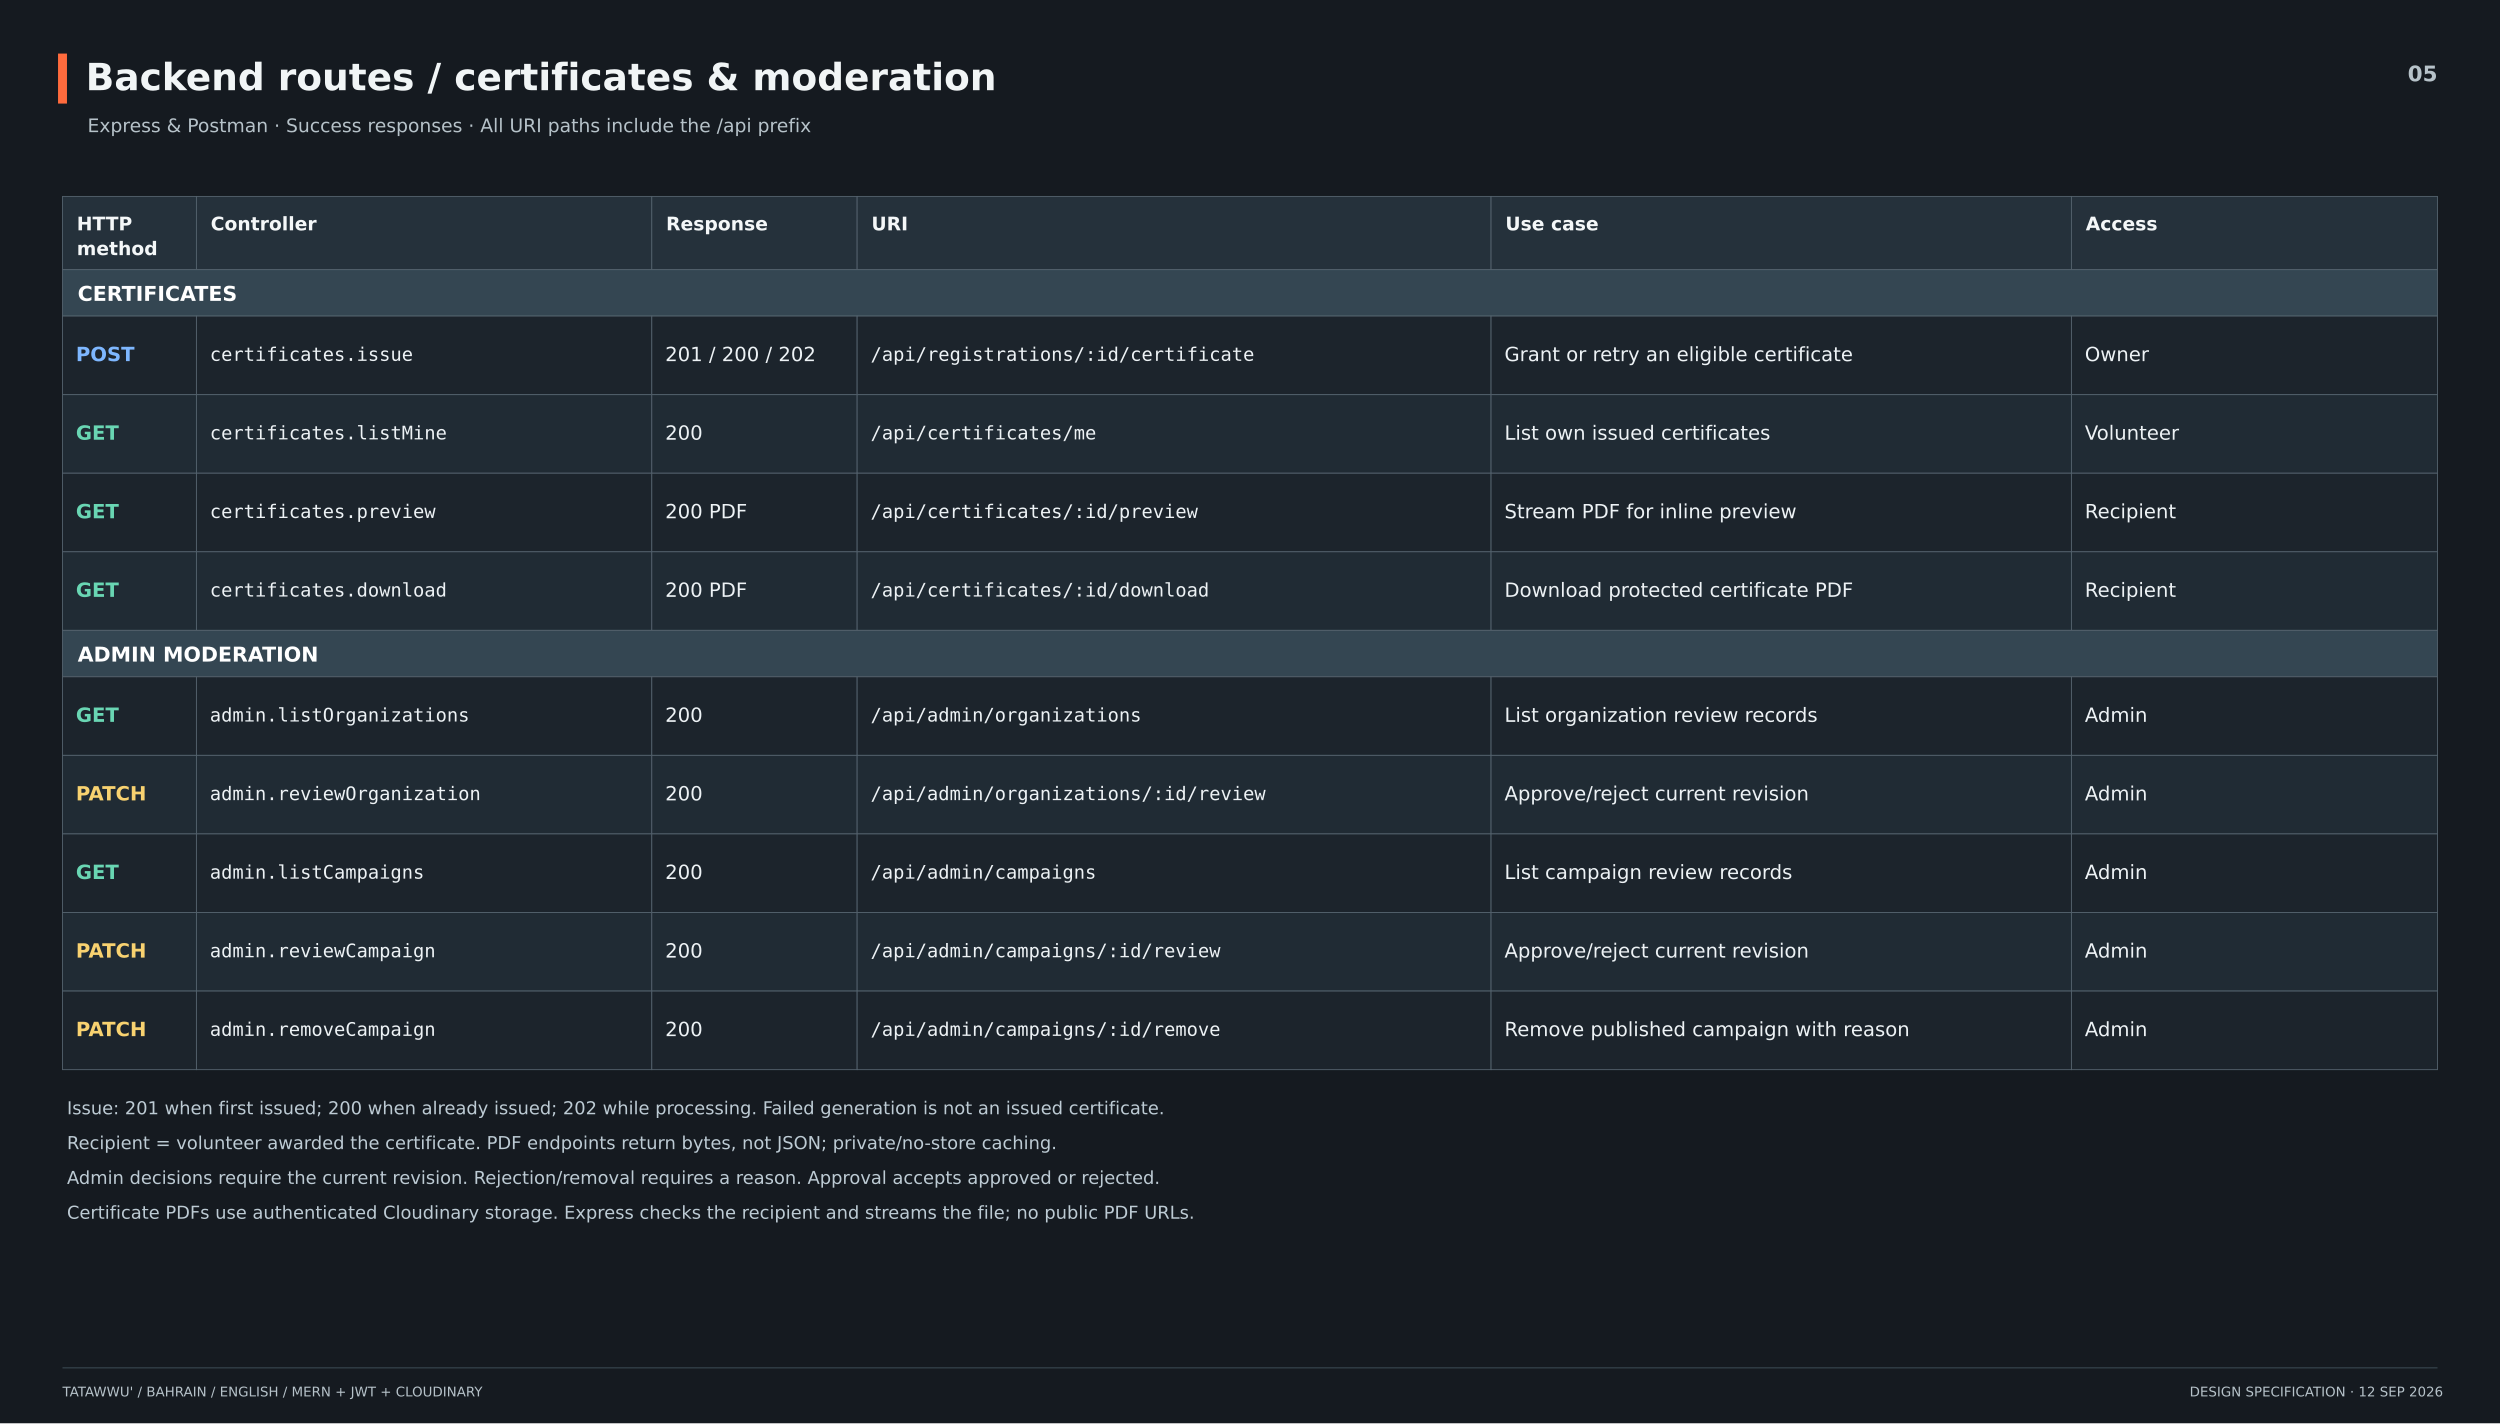
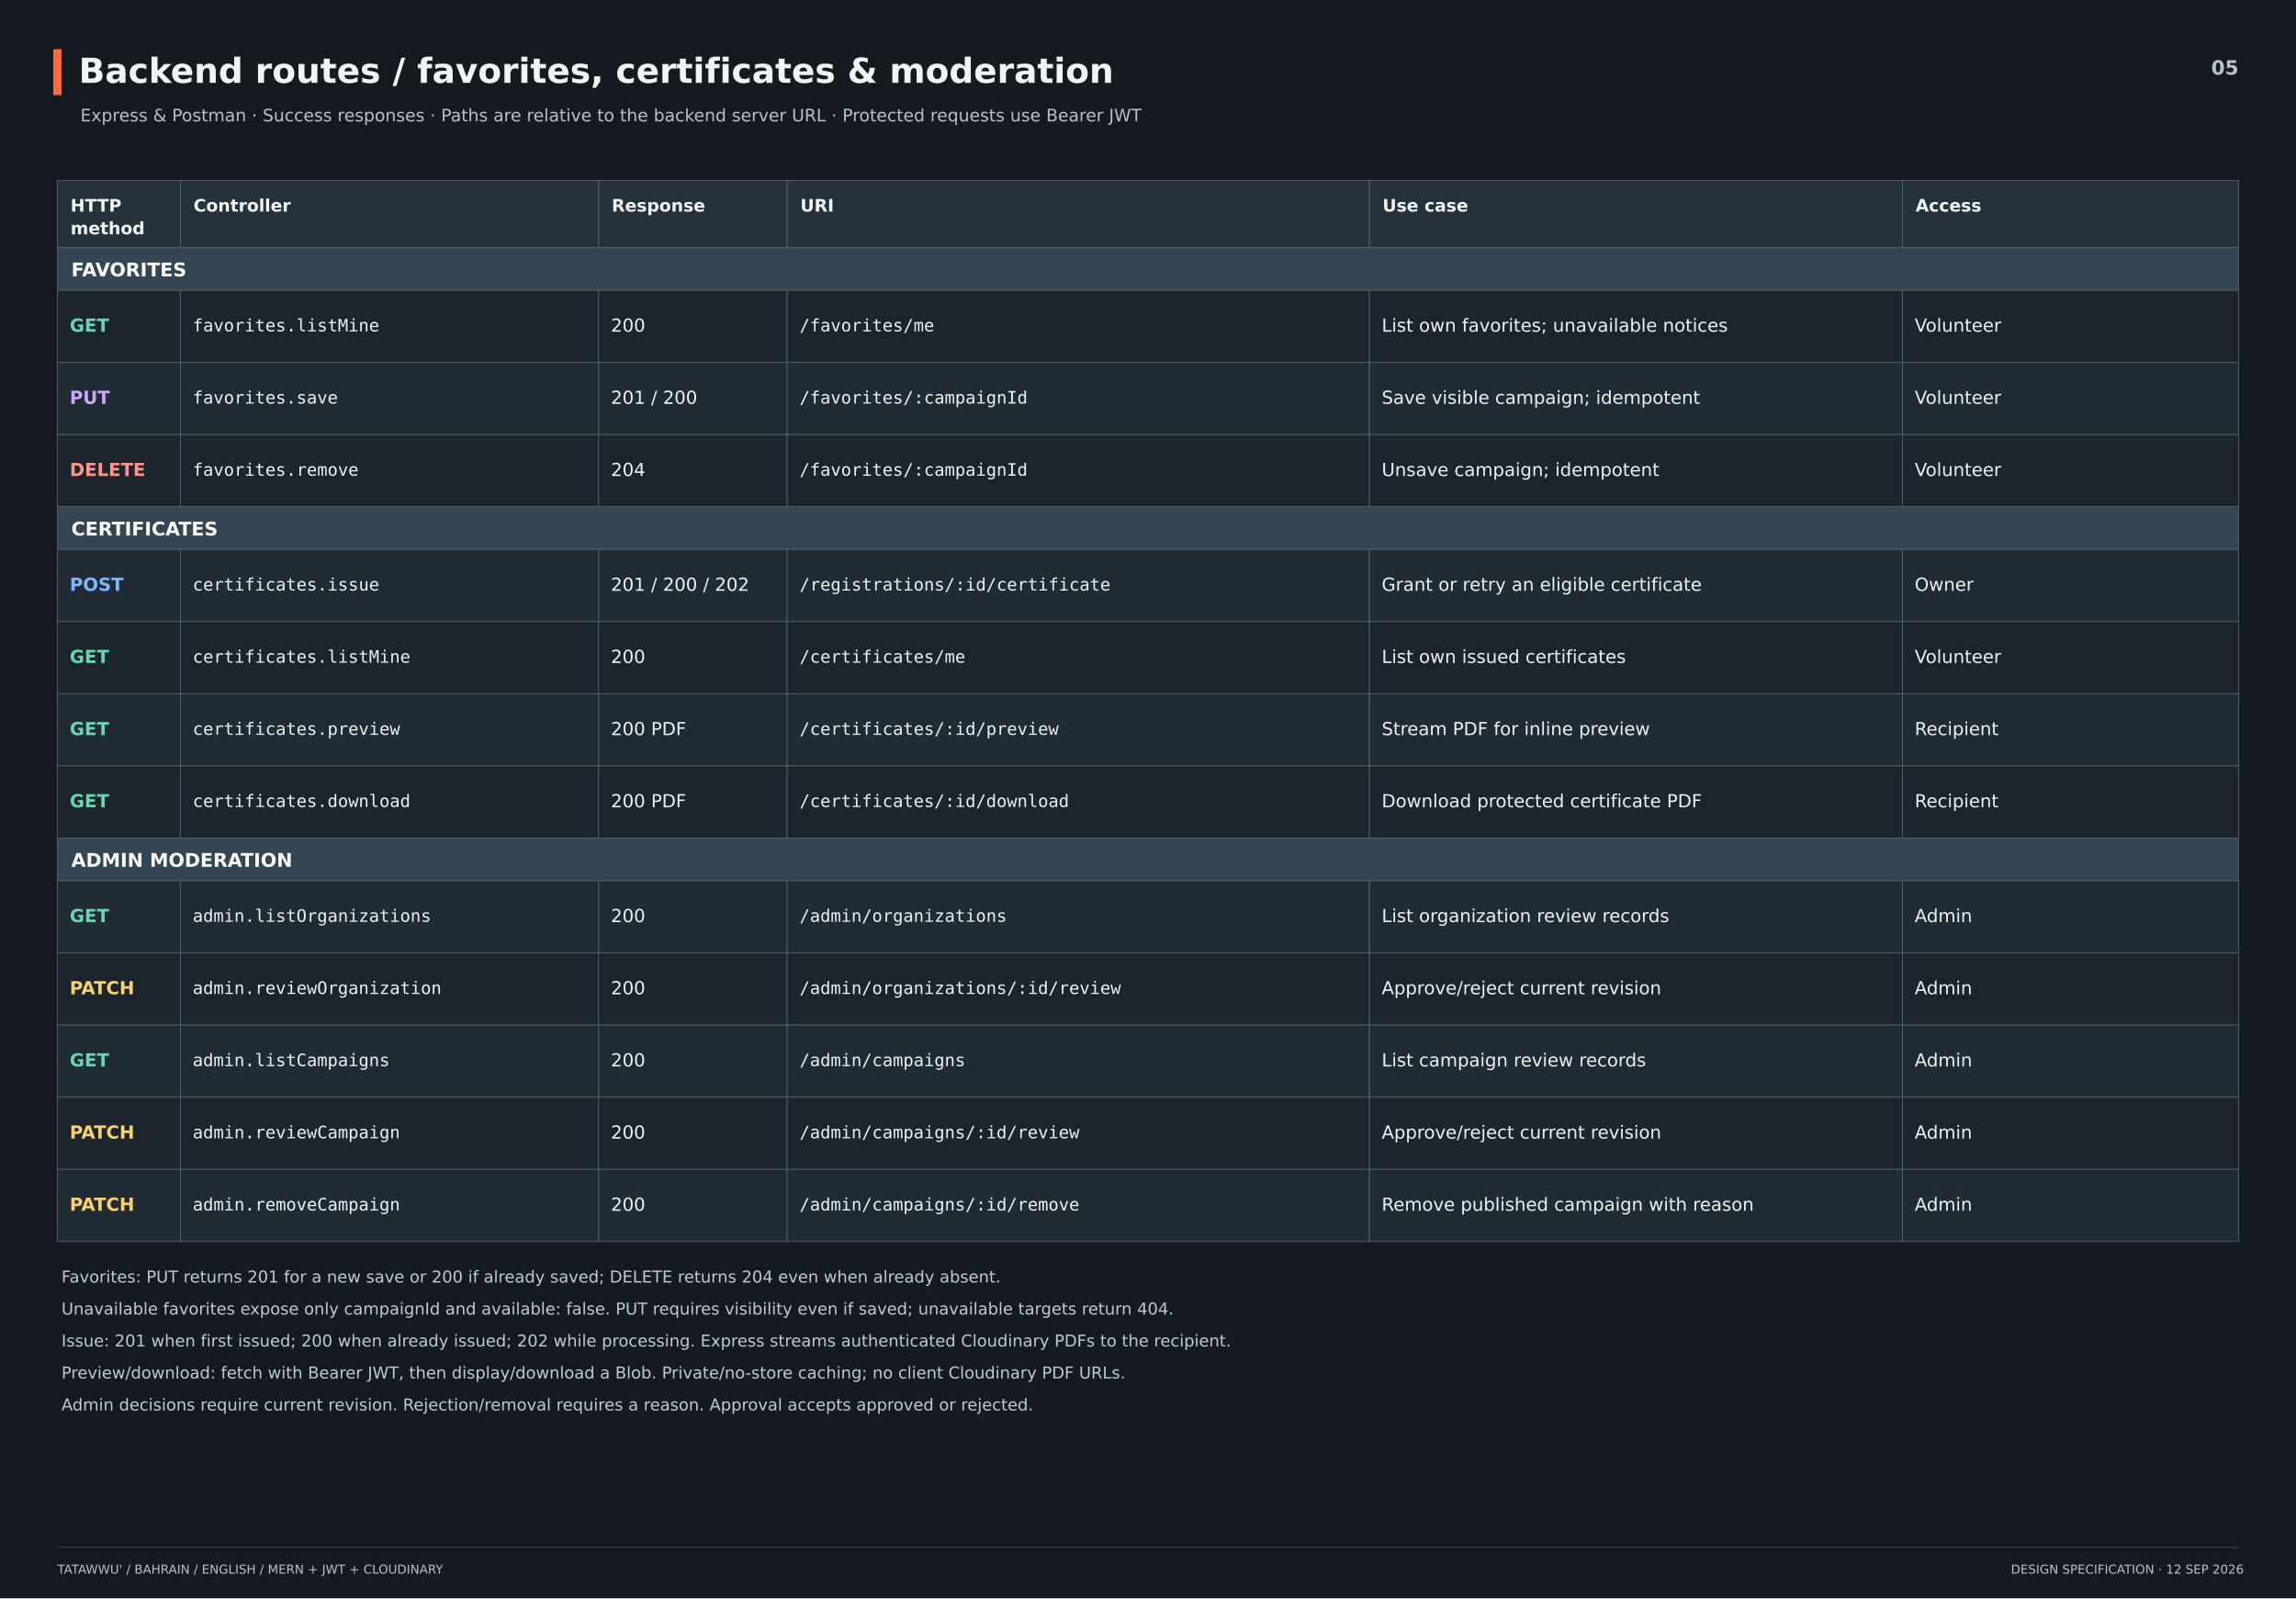
- <svg xmlns="http://www.w3.org/2000/svg" width="2800" height="1594" viewBox="0 0 2800 1594">
+ <svg xmlns="http://www.w3.org/2000/svg" width="2800" height="1949" viewBox="0 0 2800 1949">
  <rect width="100%" height="100%" fill="#151a20" />
  <rect x="65" y="60" width="10" height="56" rx="0" fill="#ff6b3d" stroke="none" stroke-width="1" />
-   <text x="96.00" y="101.00" font-family="DejaVu Sans, Arial, sans-serif" font-size="42" font-weight="700" fill="#f1f5f6">Backend routes / certificates &amp; moderation</text>
-   <text x="98.00" y="148.00" font-family="DejaVu Sans, Arial, sans-serif" font-size="21" font-weight="400" fill="#b6c2c9">Express &amp; Postman · Success responses · All URI paths include the /api prefix</text>
+   <text x="96.00" y="101.00" font-family="DejaVu Sans, Arial, sans-serif" font-size="42" font-weight="700" fill="#f1f5f6">Backend routes / favorites, certificates &amp; moderation</text>
+   <text x="98.00" y="148.00" font-family="DejaVu Sans, Arial, sans-serif" font-size="21" font-weight="400" fill="#b6c2c9">Express &amp; Postman · Success responses · Paths are relative to the backend server URL · Protected requests use Bearer JWT</text>
  <text x="2696.60" y="91.00" font-family="DejaVu Sans, Arial, sans-serif" font-size="24" font-weight="700" fill="#b6c2c9">05</text>
-   <polyline points="70,1532 2730,1532" fill="none" stroke="#3f5059" stroke-width="1" stroke-linejoin="round" />
-   <text x="70.00" y="1564.00" font-family="DejaVu Sans, Arial, sans-serif" font-size="15" font-weight="400" fill="#b6c2c9">TATAWWU'  /  BAHRAIN  /  ENGLISH  /  MERN + JWT + CLOUDINARY</text>
-   <text x="2452.36" y="1564.00" font-family="DejaVu Sans, Arial, sans-serif" font-size="15" font-weight="400" fill="#b6c2c9">DESIGN SPECIFICATION · 12 SEP 2026</text>
+   <polyline points="70,1887 2730,1887" fill="none" stroke="#3f5059" stroke-width="1" stroke-linejoin="round" />
+   <text x="70.00" y="1919.00" font-family="DejaVu Sans, Arial, sans-serif" font-size="15" font-weight="400" fill="#b6c2c9">TATAWWU'  /  BAHRAIN  /  ENGLISH  /  MERN + JWT + CLOUDINARY</text>
+   <text x="2452.36" y="1919.00" font-family="DejaVu Sans, Arial, sans-serif" font-size="15" font-weight="400" fill="#b6c2c9">DESIGN SPECIFICATION · 12 SEP 2026</text>
  <rect x="70" y="220" width="150" height="82" rx="0" fill="#25313b" stroke="#53616c" stroke-width="1" />
  <text x="86.00" y="258.00" font-family="DejaVu Sans, Arial, sans-serif" font-size="21" font-weight="700" fill="#f4f7f8">HTTP</text>
  <text x="86.00" y="285.72" font-family="DejaVu Sans, Arial, sans-serif" font-size="21" font-weight="700" fill="#f4f7f8">method</text>
  <rect x="220" y="220" width="510" height="82" rx="0" fill="#25313b" stroke="#53616c" stroke-width="1" />
  <text x="236.00" y="258.00" font-family="DejaVu Sans, Arial, sans-serif" font-size="21" font-weight="700" fill="#f4f7f8">Controller</text>
  <rect x="730" y="220" width="230" height="82" rx="0" fill="#25313b" stroke="#53616c" stroke-width="1" />
  <text x="746.00" y="258.00" font-family="DejaVu Sans, Arial, sans-serif" font-size="21" font-weight="700" fill="#f4f7f8">Response</text>
  <rect x="960" y="220" width="710" height="82" rx="0" fill="#25313b" stroke="#53616c" stroke-width="1" />
  <text x="976.00" y="258.00" font-family="DejaVu Sans, Arial, sans-serif" font-size="21" font-weight="700" fill="#f4f7f8">URI</text>
  <rect x="1670" y="220" width="650" height="82" rx="0" fill="#25313b" stroke="#53616c" stroke-width="1" />
  <text x="1686.00" y="258.00" font-family="DejaVu Sans, Arial, sans-serif" font-size="21" font-weight="700" fill="#f4f7f8">Use case</text>
  <rect x="2320" y="220" width="410" height="82" rx="0" fill="#25313b" stroke="#53616c" stroke-width="1" />
  <text x="2336.00" y="258.00" font-family="DejaVu Sans, Arial, sans-serif" font-size="21" font-weight="700" fill="#f4f7f8">Access</text>
  <rect x="70" y="302" width="2660" height="52" rx="0" fill="#344652" stroke="#53616c" stroke-width="1" />
-   <text x="87.00" y="337.00" font-family="DejaVu Sans, Arial, sans-serif" font-size="23" font-weight="700" fill="#ffffff">CERTIFICATES</text>
+   <text x="87.00" y="337.00" font-family="DejaVu Sans, Arial, sans-serif" font-size="23" font-weight="700" fill="#ffffff">FAVORITES</text>
  <rect x="70" y="354" width="150" height="88" rx="0" fill="#1c242c" stroke="#53616c" stroke-width="1" />
-   <text x="85.00" y="404.48" font-family="DejaVu Sans, Arial, sans-serif" font-size="22" font-weight="700" fill="#7eb7ff">POST</text>
+   <text x="85.00" y="404.48" font-family="DejaVu Sans, Arial, sans-serif" font-size="22" font-weight="700" fill="#69d6b3">GET</text>
  <rect x="220" y="354" width="510" height="88" rx="0" fill="#1c242c" stroke="#53616c" stroke-width="1" />
-   <text x="235.00" y="404.14" font-family="DejaVu Sans Mono, monospace" font-size="21" font-weight="400" fill="#edf2f5">certificates.issue</text>
+   <text x="235.00" y="404.14" font-family="DejaVu Sans Mono, monospace" font-size="21" font-weight="400" fill="#edf2f5">favorites.listMine</text>
  <rect x="730" y="354" width="230" height="88" rx="0" fill="#1c242c" stroke="#53616c" stroke-width="1" />
-   <text x="745.00" y="404.48" font-family="DejaVu Sans, Arial, sans-serif" font-size="22" font-weight="400" fill="#edf2f5">201 / 200 / 202</text>
+   <text x="745.00" y="404.48" font-family="DejaVu Sans, Arial, sans-serif" font-size="22" font-weight="400" fill="#edf2f5">200</text>
  <rect x="960" y="354" width="710" height="88" rx="0" fill="#1c242c" stroke="#53616c" stroke-width="1" />
-   <text x="975.00" y="404.14" font-family="DejaVu Sans Mono, monospace" font-size="21" font-weight="400" fill="#edf2f5">/api/registrations/:id/certificate</text>
+   <text x="975.00" y="404.14" font-family="DejaVu Sans Mono, monospace" font-size="21" font-weight="400" fill="#edf2f5">/favorites/me</text>
  <rect x="1670" y="354" width="650" height="88" rx="0" fill="#1c242c" stroke="#53616c" stroke-width="1" />
-   <text x="1685.00" y="404.48" font-family="DejaVu Sans, Arial, sans-serif" font-size="22" font-weight="400" fill="#edf2f5">Grant or retry an eligible certificate</text>
+   <text x="1685.00" y="404.48" font-family="DejaVu Sans, Arial, sans-serif" font-size="22" font-weight="400" fill="#edf2f5">List own favorites; unavailable notices</text>
  <rect x="2320" y="354" width="410" height="88" rx="0" fill="#1c242c" stroke="#53616c" stroke-width="1" />
-   <text x="2335.00" y="404.48" font-family="DejaVu Sans, Arial, sans-serif" font-size="22" font-weight="400" fill="#edf2f5">Owner</text>
+   <text x="2335.00" y="404.48" font-family="DejaVu Sans, Arial, sans-serif" font-size="22" font-weight="400" fill="#edf2f5">Volunteer</text>
  <rect x="70" y="442" width="150" height="88" rx="0" fill="#202b34" stroke="#53616c" stroke-width="1" />
-   <text x="85.00" y="492.48" font-family="DejaVu Sans, Arial, sans-serif" font-size="22" font-weight="700" fill="#69d6b3">GET</text>
+   <text x="85.00" y="492.48" font-family="DejaVu Sans, Arial, sans-serif" font-size="22" font-weight="700" fill="#cca7ff">PUT</text>
  <rect x="220" y="442" width="510" height="88" rx="0" fill="#202b34" stroke="#53616c" stroke-width="1" />
-   <text x="235.00" y="492.14" font-family="DejaVu Sans Mono, monospace" font-size="21" font-weight="400" fill="#edf2f5">certificates.listMine</text>
+   <text x="235.00" y="492.14" font-family="DejaVu Sans Mono, monospace" font-size="21" font-weight="400" fill="#edf2f5">favorites.save</text>
  <rect x="730" y="442" width="230" height="88" rx="0" fill="#202b34" stroke="#53616c" stroke-width="1" />
-   <text x="745.00" y="492.48" font-family="DejaVu Sans, Arial, sans-serif" font-size="22" font-weight="400" fill="#edf2f5">200</text>
+   <text x="745.00" y="492.48" font-family="DejaVu Sans, Arial, sans-serif" font-size="22" font-weight="400" fill="#edf2f5">201 / 200</text>
  <rect x="960" y="442" width="710" height="88" rx="0" fill="#202b34" stroke="#53616c" stroke-width="1" />
-   <text x="975.00" y="492.14" font-family="DejaVu Sans Mono, monospace" font-size="21" font-weight="400" fill="#edf2f5">/api/certificates/me</text>
+   <text x="975.00" y="492.14" font-family="DejaVu Sans Mono, monospace" font-size="21" font-weight="400" fill="#edf2f5">/favorites/:campaignId</text>
  <rect x="1670" y="442" width="650" height="88" rx="0" fill="#202b34" stroke="#53616c" stroke-width="1" />
-   <text x="1685.00" y="492.48" font-family="DejaVu Sans, Arial, sans-serif" font-size="22" font-weight="400" fill="#edf2f5">List own issued certificates</text>
+   <text x="1685.00" y="492.48" font-family="DejaVu Sans, Arial, sans-serif" font-size="22" font-weight="400" fill="#edf2f5">Save visible campaign; idempotent</text>
  <rect x="2320" y="442" width="410" height="88" rx="0" fill="#202b34" stroke="#53616c" stroke-width="1" />
  <text x="2335.00" y="492.48" font-family="DejaVu Sans, Arial, sans-serif" font-size="22" font-weight="400" fill="#edf2f5">Volunteer</text>
  <rect x="70" y="530" width="150" height="88" rx="0" fill="#1c242c" stroke="#53616c" stroke-width="1" />
-   <text x="85.00" y="580.48" font-family="DejaVu Sans, Arial, sans-serif" font-size="22" font-weight="700" fill="#69d6b3">GET</text>
+   <text x="85.00" y="580.48" font-family="DejaVu Sans, Arial, sans-serif" font-size="22" font-weight="700" fill="#ff948a">DELETE</text>
  <rect x="220" y="530" width="510" height="88" rx="0" fill="#1c242c" stroke="#53616c" stroke-width="1" />
-   <text x="235.00" y="580.14" font-family="DejaVu Sans Mono, monospace" font-size="21" font-weight="400" fill="#edf2f5">certificates.preview</text>
+   <text x="235.00" y="580.14" font-family="DejaVu Sans Mono, monospace" font-size="21" font-weight="400" fill="#edf2f5">favorites.remove</text>
  <rect x="730" y="530" width="230" height="88" rx="0" fill="#1c242c" stroke="#53616c" stroke-width="1" />
-   <text x="745.00" y="580.48" font-family="DejaVu Sans, Arial, sans-serif" font-size="22" font-weight="400" fill="#edf2f5">200 PDF</text>
+   <text x="745.00" y="580.48" font-family="DejaVu Sans, Arial, sans-serif" font-size="22" font-weight="400" fill="#edf2f5">204</text>
  <rect x="960" y="530" width="710" height="88" rx="0" fill="#1c242c" stroke="#53616c" stroke-width="1" />
-   <text x="975.00" y="580.14" font-family="DejaVu Sans Mono, monospace" font-size="21" font-weight="400" fill="#edf2f5">/api/certificates/:id/preview</text>
+   <text x="975.00" y="580.14" font-family="DejaVu Sans Mono, monospace" font-size="21" font-weight="400" fill="#edf2f5">/favorites/:campaignId</text>
  <rect x="1670" y="530" width="650" height="88" rx="0" fill="#1c242c" stroke="#53616c" stroke-width="1" />
-   <text x="1685.00" y="580.48" font-family="DejaVu Sans, Arial, sans-serif" font-size="22" font-weight="400" fill="#edf2f5">Stream PDF for inline preview</text>
+   <text x="1685.00" y="580.48" font-family="DejaVu Sans, Arial, sans-serif" font-size="22" font-weight="400" fill="#edf2f5">Unsave campaign; idempotent</text>
  <rect x="2320" y="530" width="410" height="88" rx="0" fill="#1c242c" stroke="#53616c" stroke-width="1" />
-   <text x="2335.00" y="580.48" font-family="DejaVu Sans, Arial, sans-serif" font-size="22" font-weight="400" fill="#edf2f5">Recipient</text>
-   <rect x="70" y="618" width="150" height="88" rx="0" fill="#202b34" stroke="#53616c" stroke-width="1" />
-   <text x="85.00" y="668.48" font-family="DejaVu Sans, Arial, sans-serif" font-size="22" font-weight="700" fill="#69d6b3">GET</text>
-   <rect x="220" y="618" width="510" height="88" rx="0" fill="#202b34" stroke="#53616c" stroke-width="1" />
-   <text x="235.00" y="668.14" font-family="DejaVu Sans Mono, monospace" font-size="21" font-weight="400" fill="#edf2f5">certificates.download</text>
-   <rect x="730" y="618" width="230" height="88" rx="0" fill="#202b34" stroke="#53616c" stroke-width="1" />
-   <text x="745.00" y="668.48" font-family="DejaVu Sans, Arial, sans-serif" font-size="22" font-weight="400" fill="#edf2f5">200 PDF</text>
-   <rect x="960" y="618" width="710" height="88" rx="0" fill="#202b34" stroke="#53616c" stroke-width="1" />
-   <text x="975.00" y="668.14" font-family="DejaVu Sans Mono, monospace" font-size="21" font-weight="400" fill="#edf2f5">/api/certificates/:id/download</text>
-   <rect x="1670" y="618" width="650" height="88" rx="0" fill="#202b34" stroke="#53616c" stroke-width="1" />
-   <text x="1685.00" y="668.48" font-family="DejaVu Sans, Arial, sans-serif" font-size="22" font-weight="400" fill="#edf2f5">Download protected certificate PDF</text>
-   <rect x="2320" y="618" width="410" height="88" rx="0" fill="#202b34" stroke="#53616c" stroke-width="1" />
-   <text x="2335.00" y="668.48" font-family="DejaVu Sans, Arial, sans-serif" font-size="22" font-weight="400" fill="#edf2f5">Recipient</text>
-   <rect x="70" y="706" width="2660" height="52" rx="0" fill="#344652" stroke="#53616c" stroke-width="1" />
-   <text x="87.00" y="741.00" font-family="DejaVu Sans, Arial, sans-serif" font-size="23" font-weight="700" fill="#ffffff">ADMIN MODERATION</text>
+   <text x="2335.00" y="580.48" font-family="DejaVu Sans, Arial, sans-serif" font-size="22" font-weight="400" fill="#edf2f5">Volunteer</text>
+   <rect x="70" y="618" width="2660" height="52" rx="0" fill="#344652" stroke="#53616c" stroke-width="1" />
+   <text x="87.00" y="653.00" font-family="DejaVu Sans, Arial, sans-serif" font-size="23" font-weight="700" fill="#ffffff">CERTIFICATES</text>
+   <rect x="70" y="670" width="150" height="88" rx="0" fill="#202b34" stroke="#53616c" stroke-width="1" />
+   <text x="85.00" y="720.48" font-family="DejaVu Sans, Arial, sans-serif" font-size="22" font-weight="700" fill="#7eb7ff">POST</text>
+   <rect x="220" y="670" width="510" height="88" rx="0" fill="#202b34" stroke="#53616c" stroke-width="1" />
+   <text x="235.00" y="720.14" font-family="DejaVu Sans Mono, monospace" font-size="21" font-weight="400" fill="#edf2f5">certificates.issue</text>
+   <rect x="730" y="670" width="230" height="88" rx="0" fill="#202b34" stroke="#53616c" stroke-width="1" />
+   <text x="745.00" y="720.48" font-family="DejaVu Sans, Arial, sans-serif" font-size="22" font-weight="400" fill="#edf2f5">201 / 200 / 202</text>
+   <rect x="960" y="670" width="710" height="88" rx="0" fill="#202b34" stroke="#53616c" stroke-width="1" />
+   <text x="975.00" y="720.14" font-family="DejaVu Sans Mono, monospace" font-size="21" font-weight="400" fill="#edf2f5">/registrations/:id/certificate</text>
+   <rect x="1670" y="670" width="650" height="88" rx="0" fill="#202b34" stroke="#53616c" stroke-width="1" />
+   <text x="1685.00" y="720.48" font-family="DejaVu Sans, Arial, sans-serif" font-size="22" font-weight="400" fill="#edf2f5">Grant or retry an eligible certificate</text>
+   <rect x="2320" y="670" width="410" height="88" rx="0" fill="#202b34" stroke="#53616c" stroke-width="1" />
+   <text x="2335.00" y="720.48" font-family="DejaVu Sans, Arial, sans-serif" font-size="22" font-weight="400" fill="#edf2f5">Owner</text>
  <rect x="70" y="758" width="150" height="88" rx="0" fill="#1c242c" stroke="#53616c" stroke-width="1" />
  <text x="85.00" y="808.48" font-family="DejaVu Sans, Arial, sans-serif" font-size="22" font-weight="700" fill="#69d6b3">GET</text>
  <rect x="220" y="758" width="510" height="88" rx="0" fill="#1c242c" stroke="#53616c" stroke-width="1" />
-   <text x="235.00" y="808.14" font-family="DejaVu Sans Mono, monospace" font-size="21" font-weight="400" fill="#edf2f5">admin.listOrganizations</text>
+   <text x="235.00" y="808.14" font-family="DejaVu Sans Mono, monospace" font-size="21" font-weight="400" fill="#edf2f5">certificates.listMine</text>
  <rect x="730" y="758" width="230" height="88" rx="0" fill="#1c242c" stroke="#53616c" stroke-width="1" />
  <text x="745.00" y="808.48" font-family="DejaVu Sans, Arial, sans-serif" font-size="22" font-weight="400" fill="#edf2f5">200</text>
  <rect x="960" y="758" width="710" height="88" rx="0" fill="#1c242c" stroke="#53616c" stroke-width="1" />
-   <text x="975.00" y="808.14" font-family="DejaVu Sans Mono, monospace" font-size="21" font-weight="400" fill="#edf2f5">/api/admin/organizations</text>
+   <text x="975.00" y="808.14" font-family="DejaVu Sans Mono, monospace" font-size="21" font-weight="400" fill="#edf2f5">/certificates/me</text>
  <rect x="1670" y="758" width="650" height="88" rx="0" fill="#1c242c" stroke="#53616c" stroke-width="1" />
-   <text x="1685.00" y="808.48" font-family="DejaVu Sans, Arial, sans-serif" font-size="22" font-weight="400" fill="#edf2f5">List organization review records</text>
+   <text x="1685.00" y="808.48" font-family="DejaVu Sans, Arial, sans-serif" font-size="22" font-weight="400" fill="#edf2f5">List own issued certificates</text>
  <rect x="2320" y="758" width="410" height="88" rx="0" fill="#1c242c" stroke="#53616c" stroke-width="1" />
-   <text x="2335.00" y="808.48" font-family="DejaVu Sans, Arial, sans-serif" font-size="22" font-weight="400" fill="#edf2f5">Admin</text>
+   <text x="2335.00" y="808.48" font-family="DejaVu Sans, Arial, sans-serif" font-size="22" font-weight="400" fill="#edf2f5">Volunteer</text>
  <rect x="70" y="846" width="150" height="88" rx="0" fill="#202b34" stroke="#53616c" stroke-width="1" />
-   <text x="85.00" y="896.48" font-family="DejaVu Sans, Arial, sans-serif" font-size="22" font-weight="700" fill="#f8d270">PATCH</text>
+   <text x="85.00" y="896.48" font-family="DejaVu Sans, Arial, sans-serif" font-size="22" font-weight="700" fill="#69d6b3">GET</text>
  <rect x="220" y="846" width="510" height="88" rx="0" fill="#202b34" stroke="#53616c" stroke-width="1" />
-   <text x="235.00" y="896.14" font-family="DejaVu Sans Mono, monospace" font-size="21" font-weight="400" fill="#edf2f5">admin.reviewOrganization</text>
+   <text x="235.00" y="896.14" font-family="DejaVu Sans Mono, monospace" font-size="21" font-weight="400" fill="#edf2f5">certificates.preview</text>
  <rect x="730" y="846" width="230" height="88" rx="0" fill="#202b34" stroke="#53616c" stroke-width="1" />
-   <text x="745.00" y="896.48" font-family="DejaVu Sans, Arial, sans-serif" font-size="22" font-weight="400" fill="#edf2f5">200</text>
+   <text x="745.00" y="896.48" font-family="DejaVu Sans, Arial, sans-serif" font-size="22" font-weight="400" fill="#edf2f5">200 PDF</text>
  <rect x="960" y="846" width="710" height="88" rx="0" fill="#202b34" stroke="#53616c" stroke-width="1" />
-   <text x="975.00" y="896.14" font-family="DejaVu Sans Mono, monospace" font-size="21" font-weight="400" fill="#edf2f5">/api/admin/organizations/:id/review</text>
+   <text x="975.00" y="896.14" font-family="DejaVu Sans Mono, monospace" font-size="21" font-weight="400" fill="#edf2f5">/certificates/:id/preview</text>
  <rect x="1670" y="846" width="650" height="88" rx="0" fill="#202b34" stroke="#53616c" stroke-width="1" />
-   <text x="1685.00" y="896.48" font-family="DejaVu Sans, Arial, sans-serif" font-size="22" font-weight="400" fill="#edf2f5">Approve/reject current revision</text>
+   <text x="1685.00" y="896.48" font-family="DejaVu Sans, Arial, sans-serif" font-size="22" font-weight="400" fill="#edf2f5">Stream PDF for inline preview</text>
  <rect x="2320" y="846" width="410" height="88" rx="0" fill="#202b34" stroke="#53616c" stroke-width="1" />
-   <text x="2335.00" y="896.48" font-family="DejaVu Sans, Arial, sans-serif" font-size="22" font-weight="400" fill="#edf2f5">Admin</text>
+   <text x="2335.00" y="896.48" font-family="DejaVu Sans, Arial, sans-serif" font-size="22" font-weight="400" fill="#edf2f5">Recipient</text>
  <rect x="70" y="934" width="150" height="88" rx="0" fill="#1c242c" stroke="#53616c" stroke-width="1" />
  <text x="85.00" y="984.48" font-family="DejaVu Sans, Arial, sans-serif" font-size="22" font-weight="700" fill="#69d6b3">GET</text>
  <rect x="220" y="934" width="510" height="88" rx="0" fill="#1c242c" stroke="#53616c" stroke-width="1" />
-   <text x="235.00" y="984.14" font-family="DejaVu Sans Mono, monospace" font-size="21" font-weight="400" fill="#edf2f5">admin.listCampaigns</text>
+   <text x="235.00" y="984.14" font-family="DejaVu Sans Mono, monospace" font-size="21" font-weight="400" fill="#edf2f5">certificates.download</text>
  <rect x="730" y="934" width="230" height="88" rx="0" fill="#1c242c" stroke="#53616c" stroke-width="1" />
-   <text x="745.00" y="984.48" font-family="DejaVu Sans, Arial, sans-serif" font-size="22" font-weight="400" fill="#edf2f5">200</text>
+   <text x="745.00" y="984.48" font-family="DejaVu Sans, Arial, sans-serif" font-size="22" font-weight="400" fill="#edf2f5">200 PDF</text>
  <rect x="960" y="934" width="710" height="88" rx="0" fill="#1c242c" stroke="#53616c" stroke-width="1" />
-   <text x="975.00" y="984.14" font-family="DejaVu Sans Mono, monospace" font-size="21" font-weight="400" fill="#edf2f5">/api/admin/campaigns</text>
+   <text x="975.00" y="984.14" font-family="DejaVu Sans Mono, monospace" font-size="21" font-weight="400" fill="#edf2f5">/certificates/:id/download</text>
  <rect x="1670" y="934" width="650" height="88" rx="0" fill="#1c242c" stroke="#53616c" stroke-width="1" />
-   <text x="1685.00" y="984.48" font-family="DejaVu Sans, Arial, sans-serif" font-size="22" font-weight="400" fill="#edf2f5">List campaign review records</text>
+   <text x="1685.00" y="984.48" font-family="DejaVu Sans, Arial, sans-serif" font-size="22" font-weight="400" fill="#edf2f5">Download protected certificate PDF</text>
  <rect x="2320" y="934" width="410" height="88" rx="0" fill="#1c242c" stroke="#53616c" stroke-width="1" />
-   <text x="2335.00" y="984.48" font-family="DejaVu Sans, Arial, sans-serif" font-size="22" font-weight="400" fill="#edf2f5">Admin</text>
-   <rect x="70" y="1022" width="150" height="88" rx="0" fill="#202b34" stroke="#53616c" stroke-width="1" />
-   <text x="85.00" y="1072.48" font-family="DejaVu Sans, Arial, sans-serif" font-size="22" font-weight="700" fill="#f8d270">PATCH</text>
-   <rect x="220" y="1022" width="510" height="88" rx="0" fill="#202b34" stroke="#53616c" stroke-width="1" />
-   <text x="235.00" y="1072.14" font-family="DejaVu Sans Mono, monospace" font-size="21" font-weight="400" fill="#edf2f5">admin.reviewCampaign</text>
-   <rect x="730" y="1022" width="230" height="88" rx="0" fill="#202b34" stroke="#53616c" stroke-width="1" />
-   <text x="745.00" y="1072.48" font-family="DejaVu Sans, Arial, sans-serif" font-size="22" font-weight="400" fill="#edf2f5">200</text>
-   <rect x="960" y="1022" width="710" height="88" rx="0" fill="#202b34" stroke="#53616c" stroke-width="1" />
-   <text x="975.00" y="1072.14" font-family="DejaVu Sans Mono, monospace" font-size="21" font-weight="400" fill="#edf2f5">/api/admin/campaigns/:id/review</text>
-   <rect x="1670" y="1022" width="650" height="88" rx="0" fill="#202b34" stroke="#53616c" stroke-width="1" />
-   <text x="1685.00" y="1072.48" font-family="DejaVu Sans, Arial, sans-serif" font-size="22" font-weight="400" fill="#edf2f5">Approve/reject current revision</text>
-   <rect x="2320" y="1022" width="410" height="88" rx="0" fill="#202b34" stroke="#53616c" stroke-width="1" />
-   <text x="2335.00" y="1072.48" font-family="DejaVu Sans, Arial, sans-serif" font-size="22" font-weight="400" fill="#edf2f5">Admin</text>
-   <rect x="70" y="1110" width="150" height="88" rx="0" fill="#1c242c" stroke="#53616c" stroke-width="1" />
-   <text x="85.00" y="1160.48" font-family="DejaVu Sans, Arial, sans-serif" font-size="22" font-weight="700" fill="#f8d270">PATCH</text>
-   <rect x="220" y="1110" width="510" height="88" rx="0" fill="#1c242c" stroke="#53616c" stroke-width="1" />
-   <text x="235.00" y="1160.14" font-family="DejaVu Sans Mono, monospace" font-size="21" font-weight="400" fill="#edf2f5">admin.removeCampaign</text>
-   <rect x="730" y="1110" width="230" height="88" rx="0" fill="#1c242c" stroke="#53616c" stroke-width="1" />
-   <text x="745.00" y="1160.48" font-family="DejaVu Sans, Arial, sans-serif" font-size="22" font-weight="400" fill="#edf2f5">200</text>
-   <rect x="960" y="1110" width="710" height="88" rx="0" fill="#1c242c" stroke="#53616c" stroke-width="1" />
-   <text x="975.00" y="1160.14" font-family="DejaVu Sans Mono, monospace" font-size="21" font-weight="400" fill="#edf2f5">/api/admin/campaigns/:id/remove</text>
-   <rect x="1670" y="1110" width="650" height="88" rx="0" fill="#1c242c" stroke="#53616c" stroke-width="1" />
-   <text x="1685.00" y="1160.48" font-family="DejaVu Sans, Arial, sans-serif" font-size="22" font-weight="400" fill="#edf2f5">Remove published campaign with reason</text>
-   <rect x="2320" y="1110" width="410" height="88" rx="0" fill="#1c242c" stroke="#53616c" stroke-width="1" />
-   <text x="2335.00" y="1160.48" font-family="DejaVu Sans, Arial, sans-serif" font-size="22" font-weight="400" fill="#edf2f5">Admin</text>
-   <text x="75.00" y="1248.00" font-family="DejaVu Sans, Arial, sans-serif" font-size="20" font-weight="400" fill="#bdcbd4">Issue: 201 when first issued; 200 when already issued; 202 while processing. Failed generation is not an issued certificate.</text>
-   <text x="75.00" y="1287.00" font-family="DejaVu Sans, Arial, sans-serif" font-size="20" font-weight="400" fill="#bdcbd4">Recipient = volunteer awarded the certificate. PDF endpoints return bytes, not JSON; private/no-store caching.</text>
-   <text x="75.00" y="1326.00" font-family="DejaVu Sans, Arial, sans-serif" font-size="20" font-weight="400" fill="#bdcbd4">Admin decisions require the current revision. Rejection/removal requires a reason. Approval accepts approved or rejected.</text>
-   <text x="75.00" y="1365.00" font-family="DejaVu Sans, Arial, sans-serif" font-size="20" font-weight="400" fill="#bdcbd4">Certificate PDFs use authenticated Cloudinary storage. Express checks the recipient and streams the file; no public PDF URLs.</text>
+   <text x="2335.00" y="984.48" font-family="DejaVu Sans, Arial, sans-serif" font-size="22" font-weight="400" fill="#edf2f5">Recipient</text>
+   <rect x="70" y="1022" width="2660" height="52" rx="0" fill="#344652" stroke="#53616c" stroke-width="1" />
+   <text x="87.00" y="1057.00" font-family="DejaVu Sans, Arial, sans-serif" font-size="23" font-weight="700" fill="#ffffff">ADMIN MODERATION</text>
+   <rect x="70" y="1074" width="150" height="88" rx="0" fill="#202b34" stroke="#53616c" stroke-width="1" />
+   <text x="85.00" y="1124.48" font-family="DejaVu Sans, Arial, sans-serif" font-size="22" font-weight="700" fill="#69d6b3">GET</text>
+   <rect x="220" y="1074" width="510" height="88" rx="0" fill="#202b34" stroke="#53616c" stroke-width="1" />
+   <text x="235.00" y="1124.14" font-family="DejaVu Sans Mono, monospace" font-size="21" font-weight="400" fill="#edf2f5">admin.listOrganizations</text>
+   <rect x="730" y="1074" width="230" height="88" rx="0" fill="#202b34" stroke="#53616c" stroke-width="1" />
+   <text x="745.00" y="1124.48" font-family="DejaVu Sans, Arial, sans-serif" font-size="22" font-weight="400" fill="#edf2f5">200</text>
+   <rect x="960" y="1074" width="710" height="88" rx="0" fill="#202b34" stroke="#53616c" stroke-width="1" />
+   <text x="975.00" y="1124.14" font-family="DejaVu Sans Mono, monospace" font-size="21" font-weight="400" fill="#edf2f5">/admin/organizations</text>
+   <rect x="1670" y="1074" width="650" height="88" rx="0" fill="#202b34" stroke="#53616c" stroke-width="1" />
+   <text x="1685.00" y="1124.48" font-family="DejaVu Sans, Arial, sans-serif" font-size="22" font-weight="400" fill="#edf2f5">List organization review records</text>
+   <rect x="2320" y="1074" width="410" height="88" rx="0" fill="#202b34" stroke="#53616c" stroke-width="1" />
+   <text x="2335.00" y="1124.48" font-family="DejaVu Sans, Arial, sans-serif" font-size="22" font-weight="400" fill="#edf2f5">Admin</text>
+   <rect x="70" y="1162" width="150" height="88" rx="0" fill="#1c242c" stroke="#53616c" stroke-width="1" />
+   <text x="85.00" y="1212.48" font-family="DejaVu Sans, Arial, sans-serif" font-size="22" font-weight="700" fill="#f8d270">PATCH</text>
+   <rect x="220" y="1162" width="510" height="88" rx="0" fill="#1c242c" stroke="#53616c" stroke-width="1" />
+   <text x="235.00" y="1212.14" font-family="DejaVu Sans Mono, monospace" font-size="21" font-weight="400" fill="#edf2f5">admin.reviewOrganization</text>
+   <rect x="730" y="1162" width="230" height="88" rx="0" fill="#1c242c" stroke="#53616c" stroke-width="1" />
+   <text x="745.00" y="1212.48" font-family="DejaVu Sans, Arial, sans-serif" font-size="22" font-weight="400" fill="#edf2f5">200</text>
+   <rect x="960" y="1162" width="710" height="88" rx="0" fill="#1c242c" stroke="#53616c" stroke-width="1" />
+   <text x="975.00" y="1212.14" font-family="DejaVu Sans Mono, monospace" font-size="21" font-weight="400" fill="#edf2f5">/admin/organizations/:id/review</text>
+   <rect x="1670" y="1162" width="650" height="88" rx="0" fill="#1c242c" stroke="#53616c" stroke-width="1" />
+   <text x="1685.00" y="1212.48" font-family="DejaVu Sans, Arial, sans-serif" font-size="22" font-weight="400" fill="#edf2f5">Approve/reject current revision</text>
+   <rect x="2320" y="1162" width="410" height="88" rx="0" fill="#1c242c" stroke="#53616c" stroke-width="1" />
+   <text x="2335.00" y="1212.48" font-family="DejaVu Sans, Arial, sans-serif" font-size="22" font-weight="400" fill="#edf2f5">Admin</text>
+   <rect x="70" y="1250" width="150" height="88" rx="0" fill="#202b34" stroke="#53616c" stroke-width="1" />
+   <text x="85.00" y="1300.48" font-family="DejaVu Sans, Arial, sans-serif" font-size="22" font-weight="700" fill="#69d6b3">GET</text>
+   <rect x="220" y="1250" width="510" height="88" rx="0" fill="#202b34" stroke="#53616c" stroke-width="1" />
+   <text x="235.00" y="1300.14" font-family="DejaVu Sans Mono, monospace" font-size="21" font-weight="400" fill="#edf2f5">admin.listCampaigns</text>
+   <rect x="730" y="1250" width="230" height="88" rx="0" fill="#202b34" stroke="#53616c" stroke-width="1" />
+   <text x="745.00" y="1300.48" font-family="DejaVu Sans, Arial, sans-serif" font-size="22" font-weight="400" fill="#edf2f5">200</text>
+   <rect x="960" y="1250" width="710" height="88" rx="0" fill="#202b34" stroke="#53616c" stroke-width="1" />
+   <text x="975.00" y="1300.14" font-family="DejaVu Sans Mono, monospace" font-size="21" font-weight="400" fill="#edf2f5">/admin/campaigns</text>
+   <rect x="1670" y="1250" width="650" height="88" rx="0" fill="#202b34" stroke="#53616c" stroke-width="1" />
+   <text x="1685.00" y="1300.48" font-family="DejaVu Sans, Arial, sans-serif" font-size="22" font-weight="400" fill="#edf2f5">List campaign review records</text>
+   <rect x="2320" y="1250" width="410" height="88" rx="0" fill="#202b34" stroke="#53616c" stroke-width="1" />
+   <text x="2335.00" y="1300.48" font-family="DejaVu Sans, Arial, sans-serif" font-size="22" font-weight="400" fill="#edf2f5">Admin</text>
+   <rect x="70" y="1338" width="150" height="88" rx="0" fill="#1c242c" stroke="#53616c" stroke-width="1" />
+   <text x="85.00" y="1388.48" font-family="DejaVu Sans, Arial, sans-serif" font-size="22" font-weight="700" fill="#f8d270">PATCH</text>
+   <rect x="220" y="1338" width="510" height="88" rx="0" fill="#1c242c" stroke="#53616c" stroke-width="1" />
+   <text x="235.00" y="1388.14" font-family="DejaVu Sans Mono, monospace" font-size="21" font-weight="400" fill="#edf2f5">admin.reviewCampaign</text>
+   <rect x="730" y="1338" width="230" height="88" rx="0" fill="#1c242c" stroke="#53616c" stroke-width="1" />
+   <text x="745.00" y="1388.48" font-family="DejaVu Sans, Arial, sans-serif" font-size="22" font-weight="400" fill="#edf2f5">200</text>
+   <rect x="960" y="1338" width="710" height="88" rx="0" fill="#1c242c" stroke="#53616c" stroke-width="1" />
+   <text x="975.00" y="1388.14" font-family="DejaVu Sans Mono, monospace" font-size="21" font-weight="400" fill="#edf2f5">/admin/campaigns/:id/review</text>
+   <rect x="1670" y="1338" width="650" height="88" rx="0" fill="#1c242c" stroke="#53616c" stroke-width="1" />
+   <text x="1685.00" y="1388.48" font-family="DejaVu Sans, Arial, sans-serif" font-size="22" font-weight="400" fill="#edf2f5">Approve/reject current revision</text>
+   <rect x="2320" y="1338" width="410" height="88" rx="0" fill="#1c242c" stroke="#53616c" stroke-width="1" />
+   <text x="2335.00" y="1388.48" font-family="DejaVu Sans, Arial, sans-serif" font-size="22" font-weight="400" fill="#edf2f5">Admin</text>
+   <rect x="70" y="1426" width="150" height="88" rx="0" fill="#202b34" stroke="#53616c" stroke-width="1" />
+   <text x="85.00" y="1476.48" font-family="DejaVu Sans, Arial, sans-serif" font-size="22" font-weight="700" fill="#f8d270">PATCH</text>
+   <rect x="220" y="1426" width="510" height="88" rx="0" fill="#202b34" stroke="#53616c" stroke-width="1" />
+   <text x="235.00" y="1476.14" font-family="DejaVu Sans Mono, monospace" font-size="21" font-weight="400" fill="#edf2f5">admin.removeCampaign</text>
+   <rect x="730" y="1426" width="230" height="88" rx="0" fill="#202b34" stroke="#53616c" stroke-width="1" />
+   <text x="745.00" y="1476.48" font-family="DejaVu Sans, Arial, sans-serif" font-size="22" font-weight="400" fill="#edf2f5">200</text>
+   <rect x="960" y="1426" width="710" height="88" rx="0" fill="#202b34" stroke="#53616c" stroke-width="1" />
+   <text x="975.00" y="1476.14" font-family="DejaVu Sans Mono, monospace" font-size="21" font-weight="400" fill="#edf2f5">/admin/campaigns/:id/remove</text>
+   <rect x="1670" y="1426" width="650" height="88" rx="0" fill="#202b34" stroke="#53616c" stroke-width="1" />
+   <text x="1685.00" y="1476.48" font-family="DejaVu Sans, Arial, sans-serif" font-size="22" font-weight="400" fill="#edf2f5">Remove published campaign with reason</text>
+   <rect x="2320" y="1426" width="410" height="88" rx="0" fill="#202b34" stroke="#53616c" stroke-width="1" />
+   <text x="2335.00" y="1476.48" font-family="DejaVu Sans, Arial, sans-serif" font-size="22" font-weight="400" fill="#edf2f5">Admin</text>
+   <text x="75.00" y="1564.00" font-family="DejaVu Sans, Arial, sans-serif" font-size="20" font-weight="400" fill="#bdcbd4">Favorites: PUT returns 201 for a new save or 200 if already saved; DELETE returns 204 even when already absent.</text>
+   <text x="75.00" y="1603.00" font-family="DejaVu Sans, Arial, sans-serif" font-size="20" font-weight="400" fill="#bdcbd4">Unavailable favorites expose only campaignId and available: false. PUT requires visibility even if saved; unavailable targets return 404.</text>
+   <text x="75.00" y="1642.00" font-family="DejaVu Sans, Arial, sans-serif" font-size="20" font-weight="400" fill="#bdcbd4">Issue: 201 when first issued; 200 when already issued; 202 while processing. Express streams authenticated Cloudinary PDFs to the recipient.</text>
+   <text x="75.00" y="1681.00" font-family="DejaVu Sans, Arial, sans-serif" font-size="20" font-weight="400" fill="#bdcbd4">Preview/download: fetch with Bearer JWT, then display/download a Blob. Private/no-store caching; no client Cloudinary PDF URLs.</text>
+   <text x="75.00" y="1720.00" font-family="DejaVu Sans, Arial, sans-serif" font-size="20" font-weight="400" fill="#bdcbd4">Admin decisions require current revision. Rejection/removal requires a reason. Approval accepts approved or rejected.</text>
</svg>
